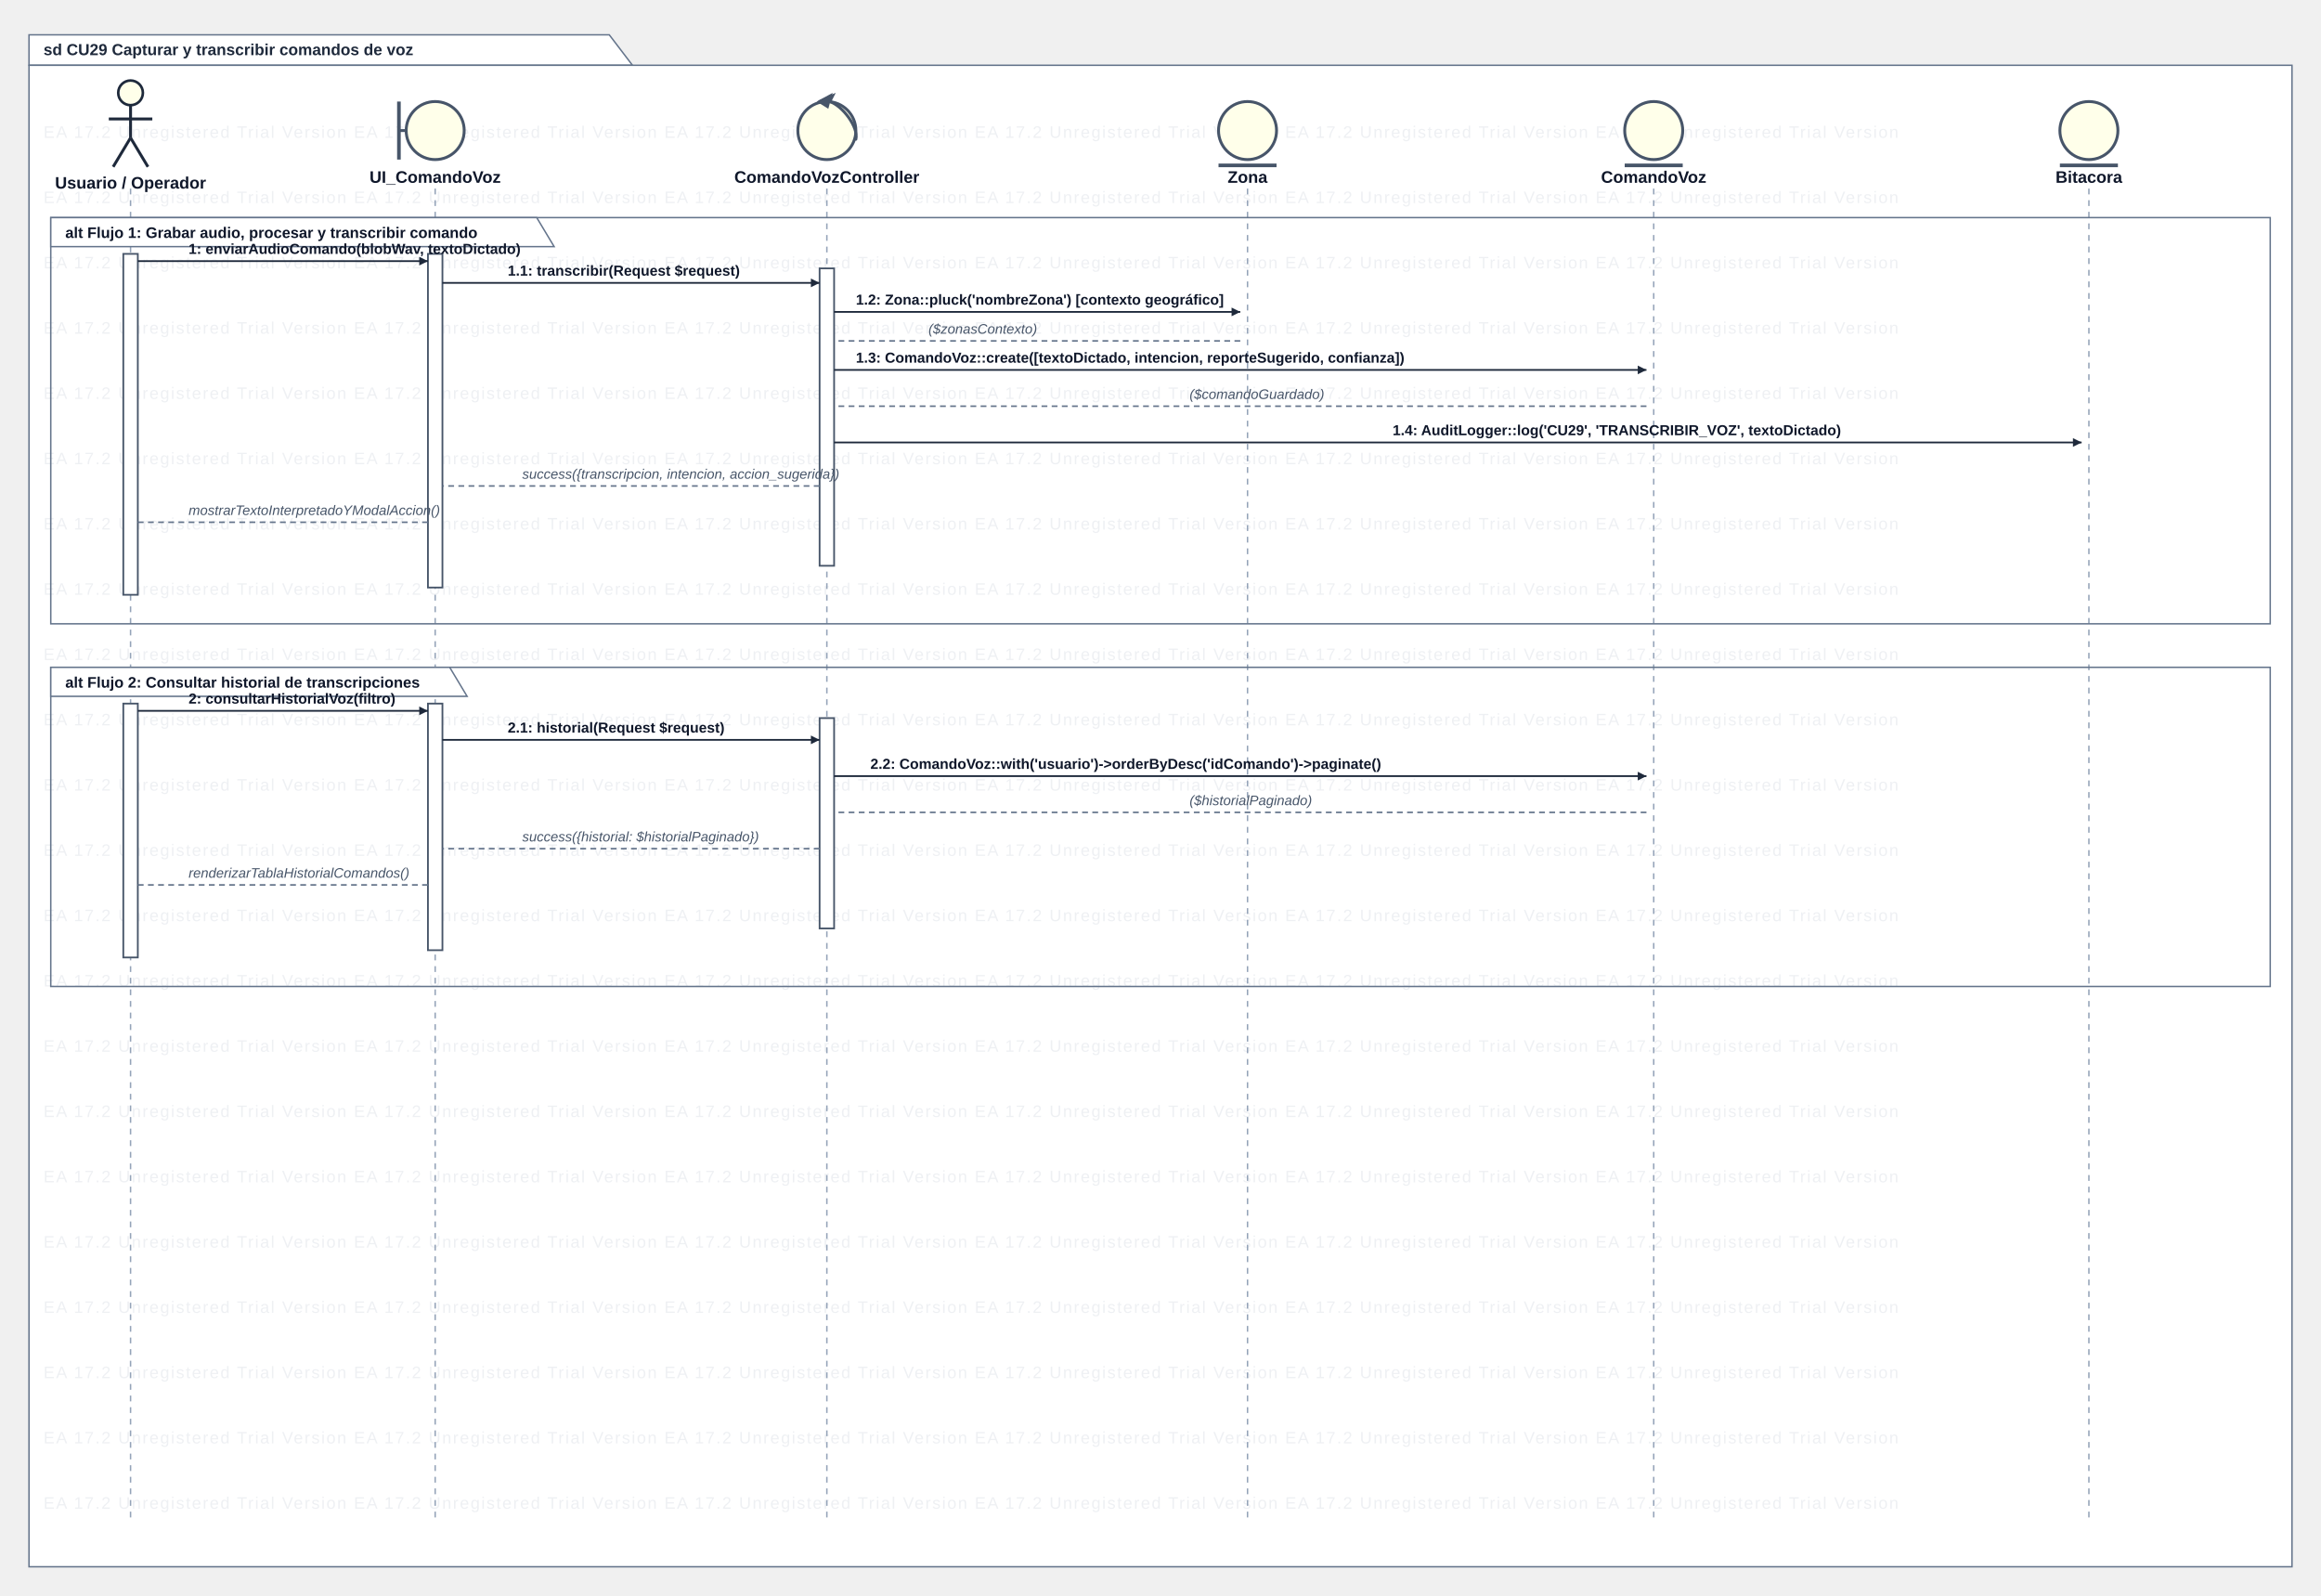
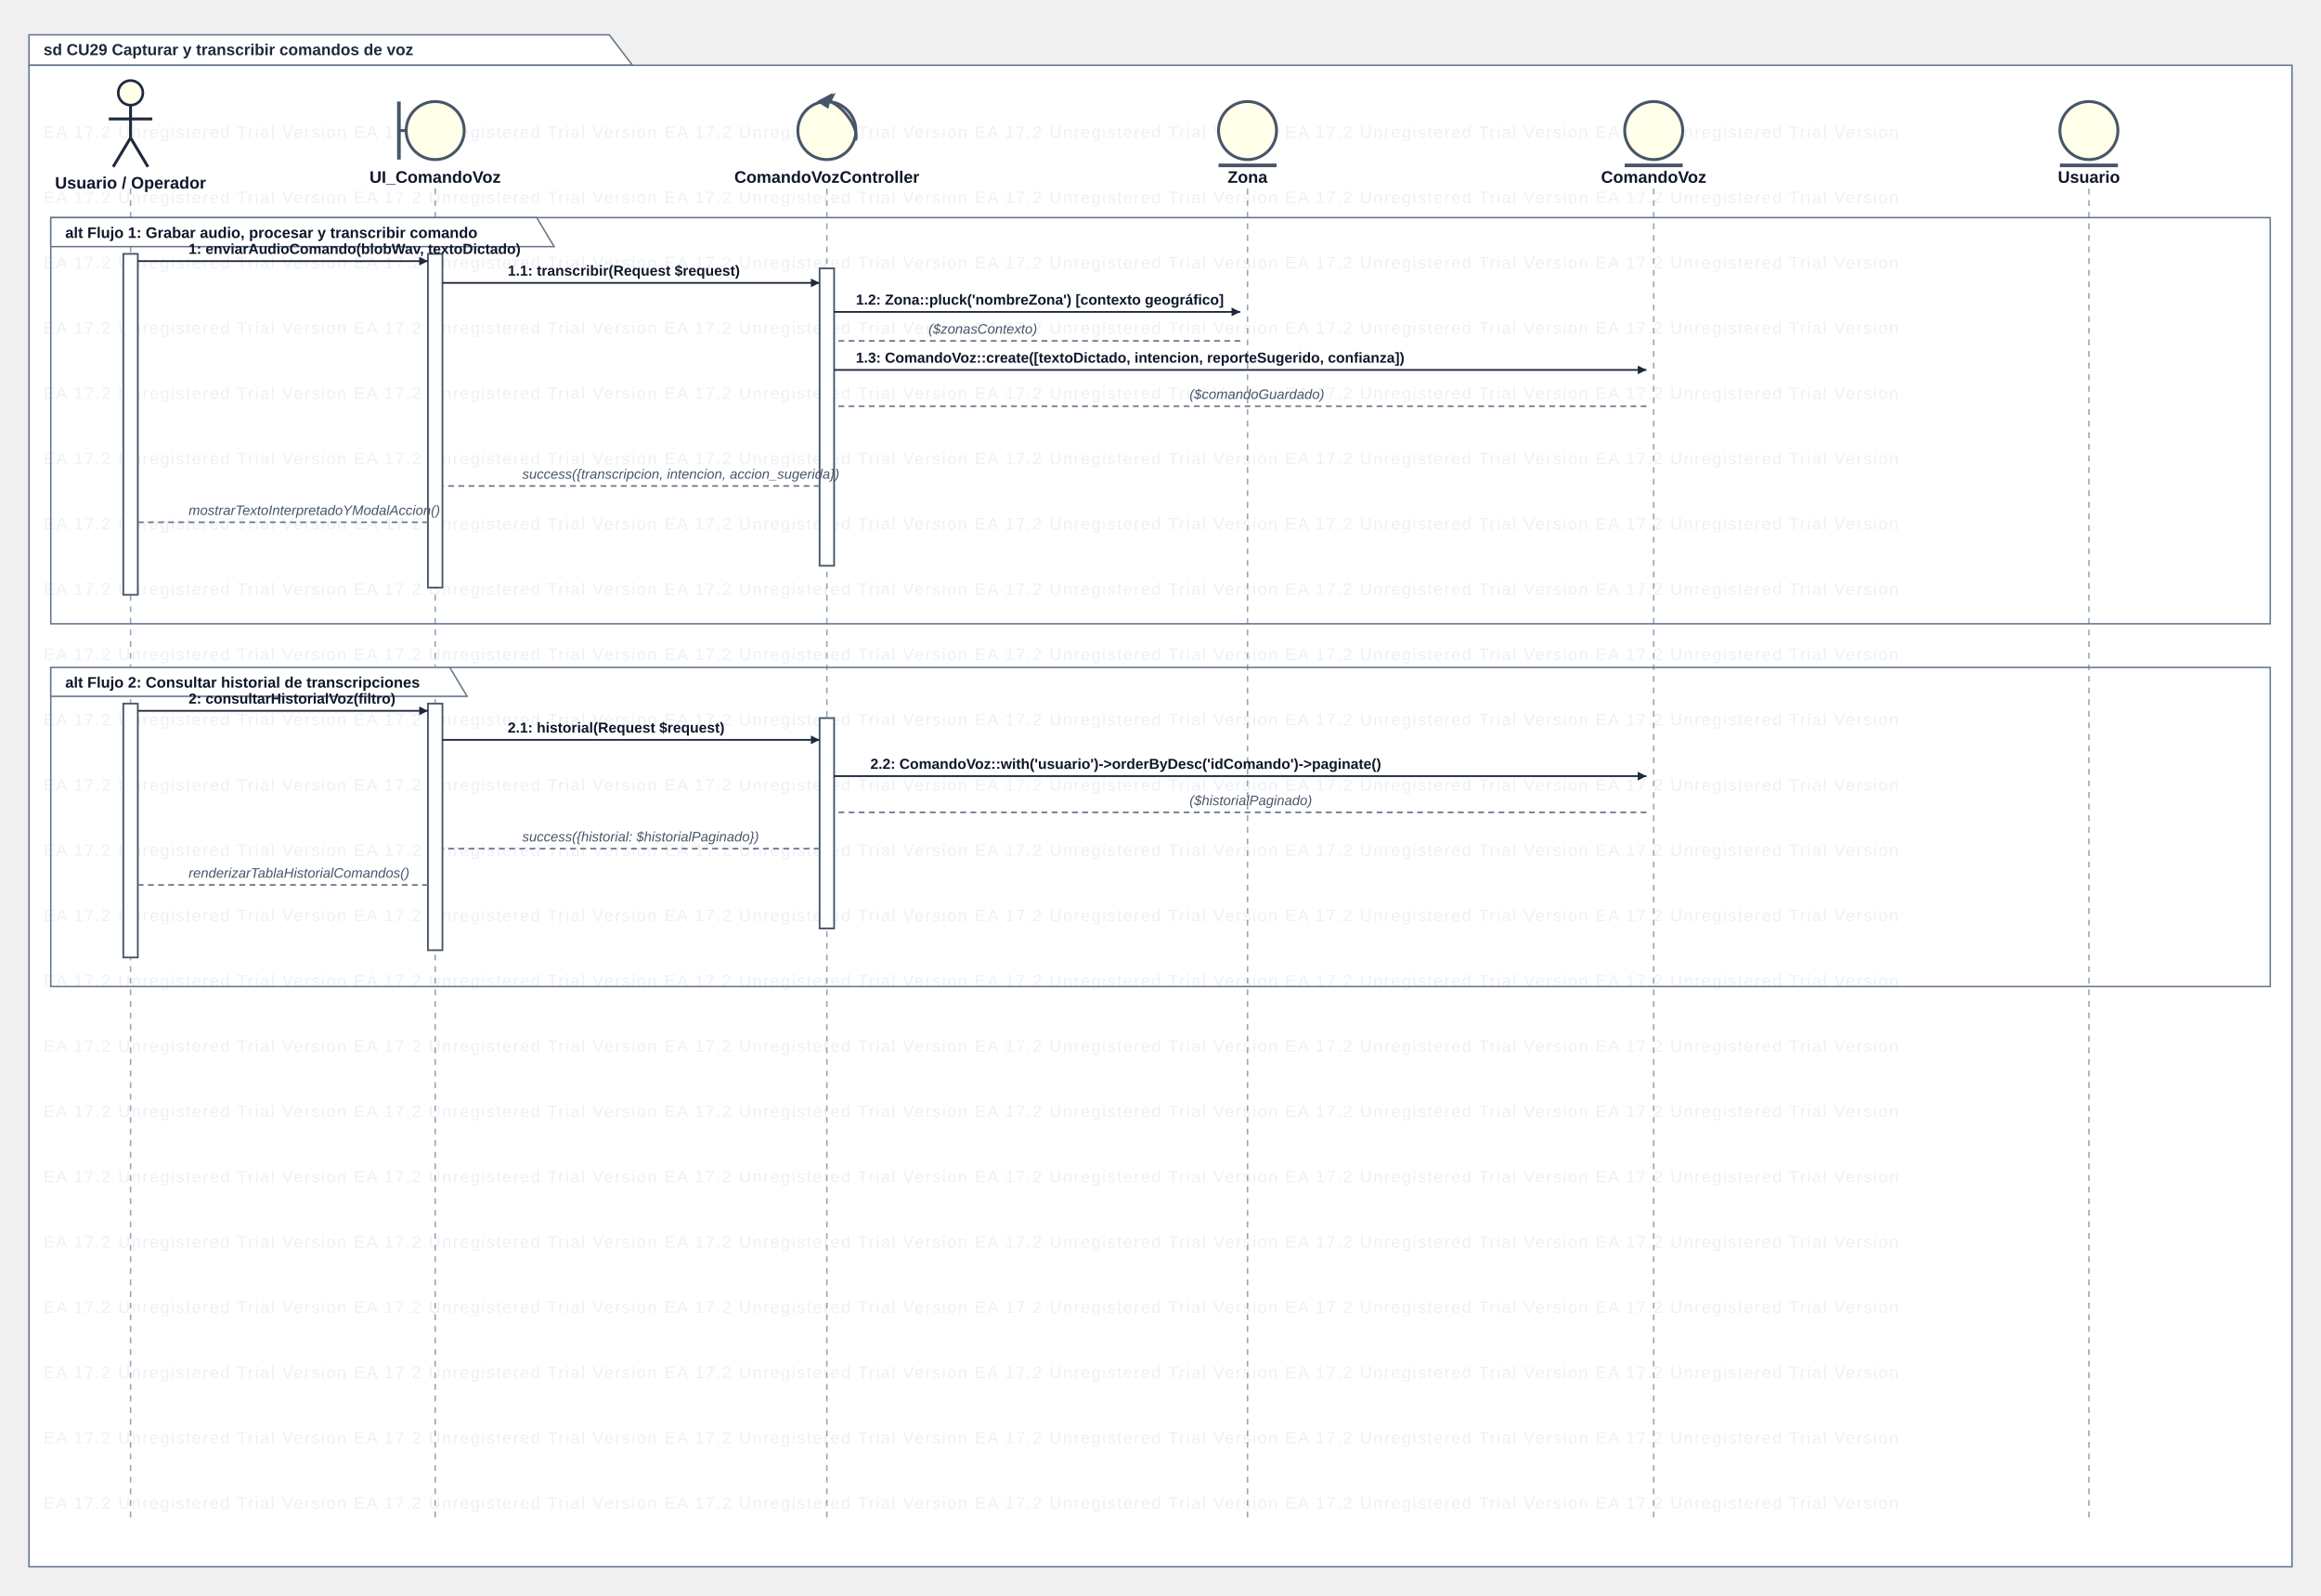
<svg xmlns="http://www.w3.org/2000/svg" viewBox="0 0 1600 1100" width="1600" height="1100" style="background:#ffffff; font-family: 'Segoe UI', Arial, sans-serif;">
  <defs>
    <style>
      .tab-title { font-size: 11px; font-weight: bold; fill: #1e293b; }
      .life-title { font-size: 11.5px; font-weight: bold; fill: #0f172a; text-anchor: middle; }
      .life-line { stroke: #94a3b8; stroke-width: 1; stroke-dasharray: 4,4; fill: none; }
      .act-bar { fill: #ffffff; stroke: #475569; stroke-width: 1.2; }
      .msg-call { stroke: #1e293b; stroke-width: 1.2; fill: none; }
      .msg-ret { stroke: #64748b; stroke-width: 1.1; stroke-dasharray: 4,3; fill: none; }
      .call-text { font-size: 10px; font-weight: bold; fill: #0f172a; }
      .ret-text { font-size: 9.5px; fill: #475569; font-style: italic; }
      .frame-box { fill: none; stroke: #64748b; stroke-width: 1; }
      .frame-title { font-size: 10.5px; font-weight: bold; fill: #0f172a; }
      .frame-tab { fill: #ffffff; stroke: #64748b; stroke-width: 1; }
    </style>
  </defs>
  <path d="M 20,45 L 20,24 L 420,24 L 436,45 Z" fill="#ffffff" stroke="#64748b" stroke-width="1" />
  <text x="30" y="38" class="tab-title">sd CU29 Capturar y transcribir comandos de voz</text>
  <rect x="20" y="45" width="1560" height="1035" fill="#ffffff" stroke="#64748b" stroke-width="1" />
  <g opacity="0.4">
    <text x="30" y="95" fill="#d5dae2" font-family="Arial, sans-serif" font-size="11.5" letter-spacing="1">
      EA 17.2 Unregistered Trial Version   EA 17.2 Unregistered Trial Version   EA 17.2 Unregistered Trial Version   EA 17.2 Unregistered Trial Version   EA 17.2 Unregistered Trial Version   EA 17.2 Unregistered Trial Version
    </text>
    <text x="30" y="140" fill="#d5dae2" font-family="Arial, sans-serif" font-size="11.5" letter-spacing="1">
      EA 17.2 Unregistered Trial Version   EA 17.2 Unregistered Trial Version   EA 17.2 Unregistered Trial Version   EA 17.2 Unregistered Trial Version   EA 17.2 Unregistered Trial Version   EA 17.2 Unregistered Trial Version
    </text>
    <text x="30" y="185" fill="#d5dae2" font-family="Arial, sans-serif" font-size="11.5" letter-spacing="1">
      EA 17.2 Unregistered Trial Version   EA 17.2 Unregistered Trial Version   EA 17.2 Unregistered Trial Version   EA 17.2 Unregistered Trial Version   EA 17.2 Unregistered Trial Version   EA 17.2 Unregistered Trial Version
    </text>
    <text x="30" y="230" fill="#d5dae2" font-family="Arial, sans-serif" font-size="11.5" letter-spacing="1">
      EA 17.2 Unregistered Trial Version   EA 17.2 Unregistered Trial Version   EA 17.2 Unregistered Trial Version   EA 17.2 Unregistered Trial Version   EA 17.2 Unregistered Trial Version   EA 17.2 Unregistered Trial Version
    </text>
    <text x="30" y="275" fill="#d5dae2" font-family="Arial, sans-serif" font-size="11.5" letter-spacing="1">
      EA 17.2 Unregistered Trial Version   EA 17.2 Unregistered Trial Version   EA 17.2 Unregistered Trial Version   EA 17.2 Unregistered Trial Version   EA 17.2 Unregistered Trial Version   EA 17.2 Unregistered Trial Version
    </text>
    <text x="30" y="320" fill="#d5dae2" font-family="Arial, sans-serif" font-size="11.5" letter-spacing="1">
      EA 17.2 Unregistered Trial Version   EA 17.2 Unregistered Trial Version   EA 17.2 Unregistered Trial Version   EA 17.2 Unregistered Trial Version   EA 17.2 Unregistered Trial Version   EA 17.2 Unregistered Trial Version
    </text>
    <text x="30" y="365" fill="#d5dae2" font-family="Arial, sans-serif" font-size="11.5" letter-spacing="1">
      EA 17.2 Unregistered Trial Version   EA 17.2 Unregistered Trial Version   EA 17.2 Unregistered Trial Version   EA 17.2 Unregistered Trial Version   EA 17.2 Unregistered Trial Version   EA 17.2 Unregistered Trial Version
    </text>
    <text x="30" y="410" fill="#d5dae2" font-family="Arial, sans-serif" font-size="11.5" letter-spacing="1">
      EA 17.2 Unregistered Trial Version   EA 17.2 Unregistered Trial Version   EA 17.2 Unregistered Trial Version   EA 17.2 Unregistered Trial Version   EA 17.2 Unregistered Trial Version   EA 17.2 Unregistered Trial Version
    </text>
    <text x="30" y="455" fill="#d5dae2" font-family="Arial, sans-serif" font-size="11.5" letter-spacing="1">
      EA 17.2 Unregistered Trial Version   EA 17.2 Unregistered Trial Version   EA 17.2 Unregistered Trial Version   EA 17.2 Unregistered Trial Version   EA 17.2 Unregistered Trial Version   EA 17.2 Unregistered Trial Version
    </text>
    <text x="30" y="500" fill="#d5dae2" font-family="Arial, sans-serif" font-size="11.5" letter-spacing="1">
      EA 17.2 Unregistered Trial Version   EA 17.2 Unregistered Trial Version   EA 17.2 Unregistered Trial Version   EA 17.2 Unregistered Trial Version   EA 17.2 Unregistered Trial Version   EA 17.2 Unregistered Trial Version
    </text>
    <text x="30" y="545" fill="#d5dae2" font-family="Arial, sans-serif" font-size="11.5" letter-spacing="1">
      EA 17.2 Unregistered Trial Version   EA 17.2 Unregistered Trial Version   EA 17.2 Unregistered Trial Version   EA 17.2 Unregistered Trial Version   EA 17.2 Unregistered Trial Version   EA 17.2 Unregistered Trial Version
    </text>
    <text x="30" y="590" fill="#d5dae2" font-family="Arial, sans-serif" font-size="11.5" letter-spacing="1">
      EA 17.2 Unregistered Trial Version   EA 17.2 Unregistered Trial Version   EA 17.2 Unregistered Trial Version   EA 17.2 Unregistered Trial Version   EA 17.2 Unregistered Trial Version   EA 17.2 Unregistered Trial Version
    </text>
    <text x="30" y="635" fill="#d5dae2" font-family="Arial, sans-serif" font-size="11.5" letter-spacing="1">
      EA 17.2 Unregistered Trial Version   EA 17.2 Unregistered Trial Version   EA 17.2 Unregistered Trial Version   EA 17.2 Unregistered Trial Version   EA 17.2 Unregistered Trial Version   EA 17.2 Unregistered Trial Version
    </text>
    <text x="30" y="680" fill="#d5dae2" font-family="Arial, sans-serif" font-size="11.5" letter-spacing="1">
      EA 17.2 Unregistered Trial Version   EA 17.2 Unregistered Trial Version   EA 17.2 Unregistered Trial Version   EA 17.2 Unregistered Trial Version   EA 17.2 Unregistered Trial Version   EA 17.2 Unregistered Trial Version
    </text>
    <text x="30" y="725" fill="#d5dae2" font-family="Arial, sans-serif" font-size="11.5" letter-spacing="1">
      EA 17.2 Unregistered Trial Version   EA 17.2 Unregistered Trial Version   EA 17.2 Unregistered Trial Version   EA 17.2 Unregistered Trial Version   EA 17.2 Unregistered Trial Version   EA 17.2 Unregistered Trial Version
    </text>
    <text x="30" y="770" fill="#d5dae2" font-family="Arial, sans-serif" font-size="11.5" letter-spacing="1">
      EA 17.2 Unregistered Trial Version   EA 17.2 Unregistered Trial Version   EA 17.2 Unregistered Trial Version   EA 17.2 Unregistered Trial Version   EA 17.2 Unregistered Trial Version   EA 17.2 Unregistered Trial Version
    </text>
    <text x="30" y="815" fill="#d5dae2" font-family="Arial, sans-serif" font-size="11.5" letter-spacing="1">
      EA 17.2 Unregistered Trial Version   EA 17.2 Unregistered Trial Version   EA 17.2 Unregistered Trial Version   EA 17.2 Unregistered Trial Version   EA 17.2 Unregistered Trial Version   EA 17.2 Unregistered Trial Version
    </text>
    <text x="30" y="860" fill="#d5dae2" font-family="Arial, sans-serif" font-size="11.5" letter-spacing="1">
      EA 17.2 Unregistered Trial Version   EA 17.2 Unregistered Trial Version   EA 17.2 Unregistered Trial Version   EA 17.2 Unregistered Trial Version   EA 17.2 Unregistered Trial Version   EA 17.2 Unregistered Trial Version
    </text>
    <text x="30" y="905" fill="#d5dae2" font-family="Arial, sans-serif" font-size="11.5" letter-spacing="1">
      EA 17.2 Unregistered Trial Version   EA 17.2 Unregistered Trial Version   EA 17.2 Unregistered Trial Version   EA 17.2 Unregistered Trial Version   EA 17.2 Unregistered Trial Version   EA 17.2 Unregistered Trial Version
    </text>
    <text x="30" y="950" fill="#d5dae2" font-family="Arial, sans-serif" font-size="11.5" letter-spacing="1">
      EA 17.2 Unregistered Trial Version   EA 17.2 Unregistered Trial Version   EA 17.2 Unregistered Trial Version   EA 17.2 Unregistered Trial Version   EA 17.2 Unregistered Trial Version   EA 17.2 Unregistered Trial Version
    </text>
    <text x="30" y="995" fill="#d5dae2" font-family="Arial, sans-serif" font-size="11.5" letter-spacing="1">
      EA 17.2 Unregistered Trial Version   EA 17.2 Unregistered Trial Version   EA 17.2 Unregistered Trial Version   EA 17.2 Unregistered Trial Version   EA 17.2 Unregistered Trial Version   EA 17.2 Unregistered Trial Version
    </text>
    <text x="30" y="1040" fill="#d5dae2" font-family="Arial, sans-serif" font-size="11.5" letter-spacing="1">
      EA 17.2 Unregistered Trial Version   EA 17.2 Unregistered Trial Version   EA 17.2 Unregistered Trial Version   EA 17.2 Unregistered Trial Version   EA 17.2 Unregistered Trial Version   EA 17.2 Unregistered Trial Version
    </text>
  </g>
  <line x1="90" y1="130" x2="90" y2="1050" class="life-line" />
  <line x1="300" y1="130" x2="300" y2="1050" class="life-line" />
  <line x1="570" y1="130" x2="570" y2="1050" class="life-line" />
  <line x1="860" y1="130" x2="860" y2="1050" class="life-line" />
  <line x1="1140" y1="130" x2="1140" y2="1050" class="life-line" />
  <line x1="1440" y1="130" x2="1440" y2="1050" class="life-line" />
  <g transform="translate(90, 90)">
    <circle cx="0" cy="-26" r="8.5" fill="#ffffea" stroke="#1e293b" stroke-width="1.8" />
    <line x1="0" y1="-17.5" x2="0" y2="5" stroke="#1e293b" stroke-width="2" />
    <line x1="-15" y1="-8" x2="15" y2="-8" stroke="#1e293b" stroke-width="2" />
    <line x1="0" y1="5" x2="-12" y2="25" stroke="#1e293b" stroke-width="2" />
    <line x1="0" y1="5" x2="12" y2="25" stroke="#1e293b" stroke-width="2" />
    <text x="0" y="40" class="life-title">Usuario / Operador</text>
  </g>
  <g transform="translate(300, 90)">
    <line x1="-25" y1="-20" x2="-25" y2="20" stroke="#475569" stroke-width="2.5" />
    <line x1="-25" y1="0" x2="-20" y2="0" stroke="#475569" stroke-width="2" />
    <circle cx="0" cy="0" r="20" fill="#ffffea" stroke="#475569" stroke-width="2" />
    <text x="0" y="36" class="life-title">UI_ComandoVoz</text>
  </g>
  <g transform="translate(570, 90)">
    <circle cx="0" cy="0" r="20" fill="#ffffea" stroke="#475569" stroke-width="2" />
    <path d="M -5 -20 L 4 -24 L 2 -20 C 11 -17 22 -2 20 6" fill="none" stroke="#475569" stroke-width="2" stroke-linecap="round" />
    <polygon points="-7,-20 4,-26 1,-15" fill="#475569" />
    <text x="0" y="36" class="life-title">ComandoVozController</text>
  </g>
  <g transform="translate(860, 90)">
    <circle cx="0" cy="0" r="20" fill="#ffffea" stroke="#475569" stroke-width="2" />
    <line x1="-20" y1="24" x2="20" y2="24" stroke="#475569" stroke-width="2.5" />
    <text x="0" y="36" class="life-title">Zona</text>
  </g>
  <g transform="translate(1140, 90)">
    <circle cx="0" cy="0" r="20" fill="#ffffea" stroke="#475569" stroke-width="2" />
    <line x1="-20" y1="24" x2="20" y2="24" stroke="#475569" stroke-width="2.5" />
    <text x="0" y="36" class="life-title">ComandoVoz</text>
  </g>
  <g transform="translate(1440, 90)">
    <circle cx="0" cy="0" r="20" fill="#ffffea" stroke="#475569" stroke-width="2" />
    <line x1="-20" y1="24" x2="20" y2="24" stroke="#475569" stroke-width="2.5" />
-     <text x="0" y="36" class="life-title">Bitacora</text>
+     <text x="0" y="36" class="life-title">Usuario</text>
  </g>
  <rect x="35" y="150" width="1530" height="280" class="frame-box" />
  <path d="M 35,170 L 35,150 L 370,150 L 382,170 Z" class="frame-tab" />
  <text x="45" y="164" class="frame-title">alt Flujo 1: Grabar audio, procesar y transcribir comando</text>
  <rect x="85" y="175" width="10" height="235" class="act-bar" />
  <rect x="295" y="175" width="10" height="230" class="act-bar" />
  <rect x="565" y="185" width="10" height="205" class="act-bar" />
  <line x1="95" y1="180" x2="295" y2="180" class="msg-call" />
  <polygon points="295,180 289,177 289,183" fill="#1e293b" />
  <text x="130" y="175" class="call-text">1: enviarAudioComando(blobWav, textoDictado)</text>
  <line x1="305" y1="195" x2="565" y2="195" class="msg-call" />
  <polygon points="565,195 559,192 559,198" fill="#1e293b" />
  <text x="350" y="190" class="call-text">1.1: transcribir(Request $request)</text>
  <line x1="575" y1="215" x2="855" y2="215" class="msg-call" />
  <polygon points="855,215 849,212 849,218" fill="#1e293b" />
  <text x="590" y="210" class="call-text">1.2: Zona::pluck('nombreZona') [contexto geográfico]</text>
  <line x1="855" y1="235" x2="575" y2="235" class="msg-ret" />
  <text x="640" y="230" class="ret-text">($zonasContexto)</text>
  <line x1="575" y1="255" x2="1135" y2="255" class="msg-call" />
  <polygon points="1135,255 1129,252 1129,258" fill="#1e293b" />
  <text x="590" y="250" class="call-text">1.3: ComandoVoz::create([textoDictado, intencion, reporteSugerido, confianza])</text>
  <line x1="1135" y1="280" x2="575" y2="280" class="msg-ret" />
  <text x="820" y="275" class="ret-text">($comandoGuardado)</text>
-   <line x1="575" y1="305" x2="1435" y2="305" class="msg-call" />
-   <polygon points="1435,305 1429,302 1429,308" fill="#1e293b" />
-   <text x="960" y="300" class="call-text">1.4: AuditLogger::log('CU29', 'TRANSCRIBIR_VOZ', textoDictado)</text>
  <line x1="565" y1="335" x2="305" y2="335" class="msg-ret" />
  <text x="360" y="330" class="ret-text">success({transcripcion, intencion, accion_sugerida})</text>
  <line x1="295" y1="360" x2="95" y2="360" class="msg-ret" />
  <text x="130" y="355" class="ret-text">mostrarTextoInterpretadoYModalAccion()</text>
  <rect x="35" y="460" width="1530" height="220" class="frame-box" />
  <path d="M 35,480 L 35,460 L 310,460 L 322,480 Z" class="frame-tab" />
  <text x="45" y="474" class="frame-title">alt Flujo 2: Consultar historial de transcripciones</text>
  <rect x="85" y="485" width="10" height="175" class="act-bar" />
  <rect x="295" y="485" width="10" height="170" class="act-bar" />
  <rect x="565" y="495" width="10" height="145" class="act-bar" />
  <line x1="95" y1="490" x2="295" y2="490" class="msg-call" />
  <polygon points="295,490 289,487 289,493" fill="#1e293b" />
  <text x="130" y="485" class="call-text">2: consultarHistorialVoz(filtro)</text>
  <line x1="305" y1="510" x2="565" y2="510" class="msg-call" />
  <polygon points="565,510 559,507 559,513" fill="#1e293b" />
  <text x="350" y="505" class="call-text">2.1: historial(Request $request)</text>
  <line x1="575" y1="535" x2="1135" y2="535" class="msg-call" />
  <polygon points="1135,535 1129,532 1129,538" fill="#1e293b" />
  <text x="600" y="530" class="call-text">2.2: ComandoVoz::with('usuario')-&gt;orderByDesc('idComando')-&gt;paginate()</text>
  <line x1="1135" y1="560" x2="575" y2="560" class="msg-ret" />
  <text x="820" y="555" class="ret-text">($historialPaginado)</text>
  <line x1="565" y1="585" x2="305" y2="585" class="msg-ret" />
  <text x="360" y="580" class="ret-text">success({historial: $historialPaginado})</text>
  <line x1="295" y1="610" x2="95" y2="610" class="msg-ret" />
  <text x="130" y="605" class="ret-text">renderizarTablaHistorialComandos()</text>
</svg>
